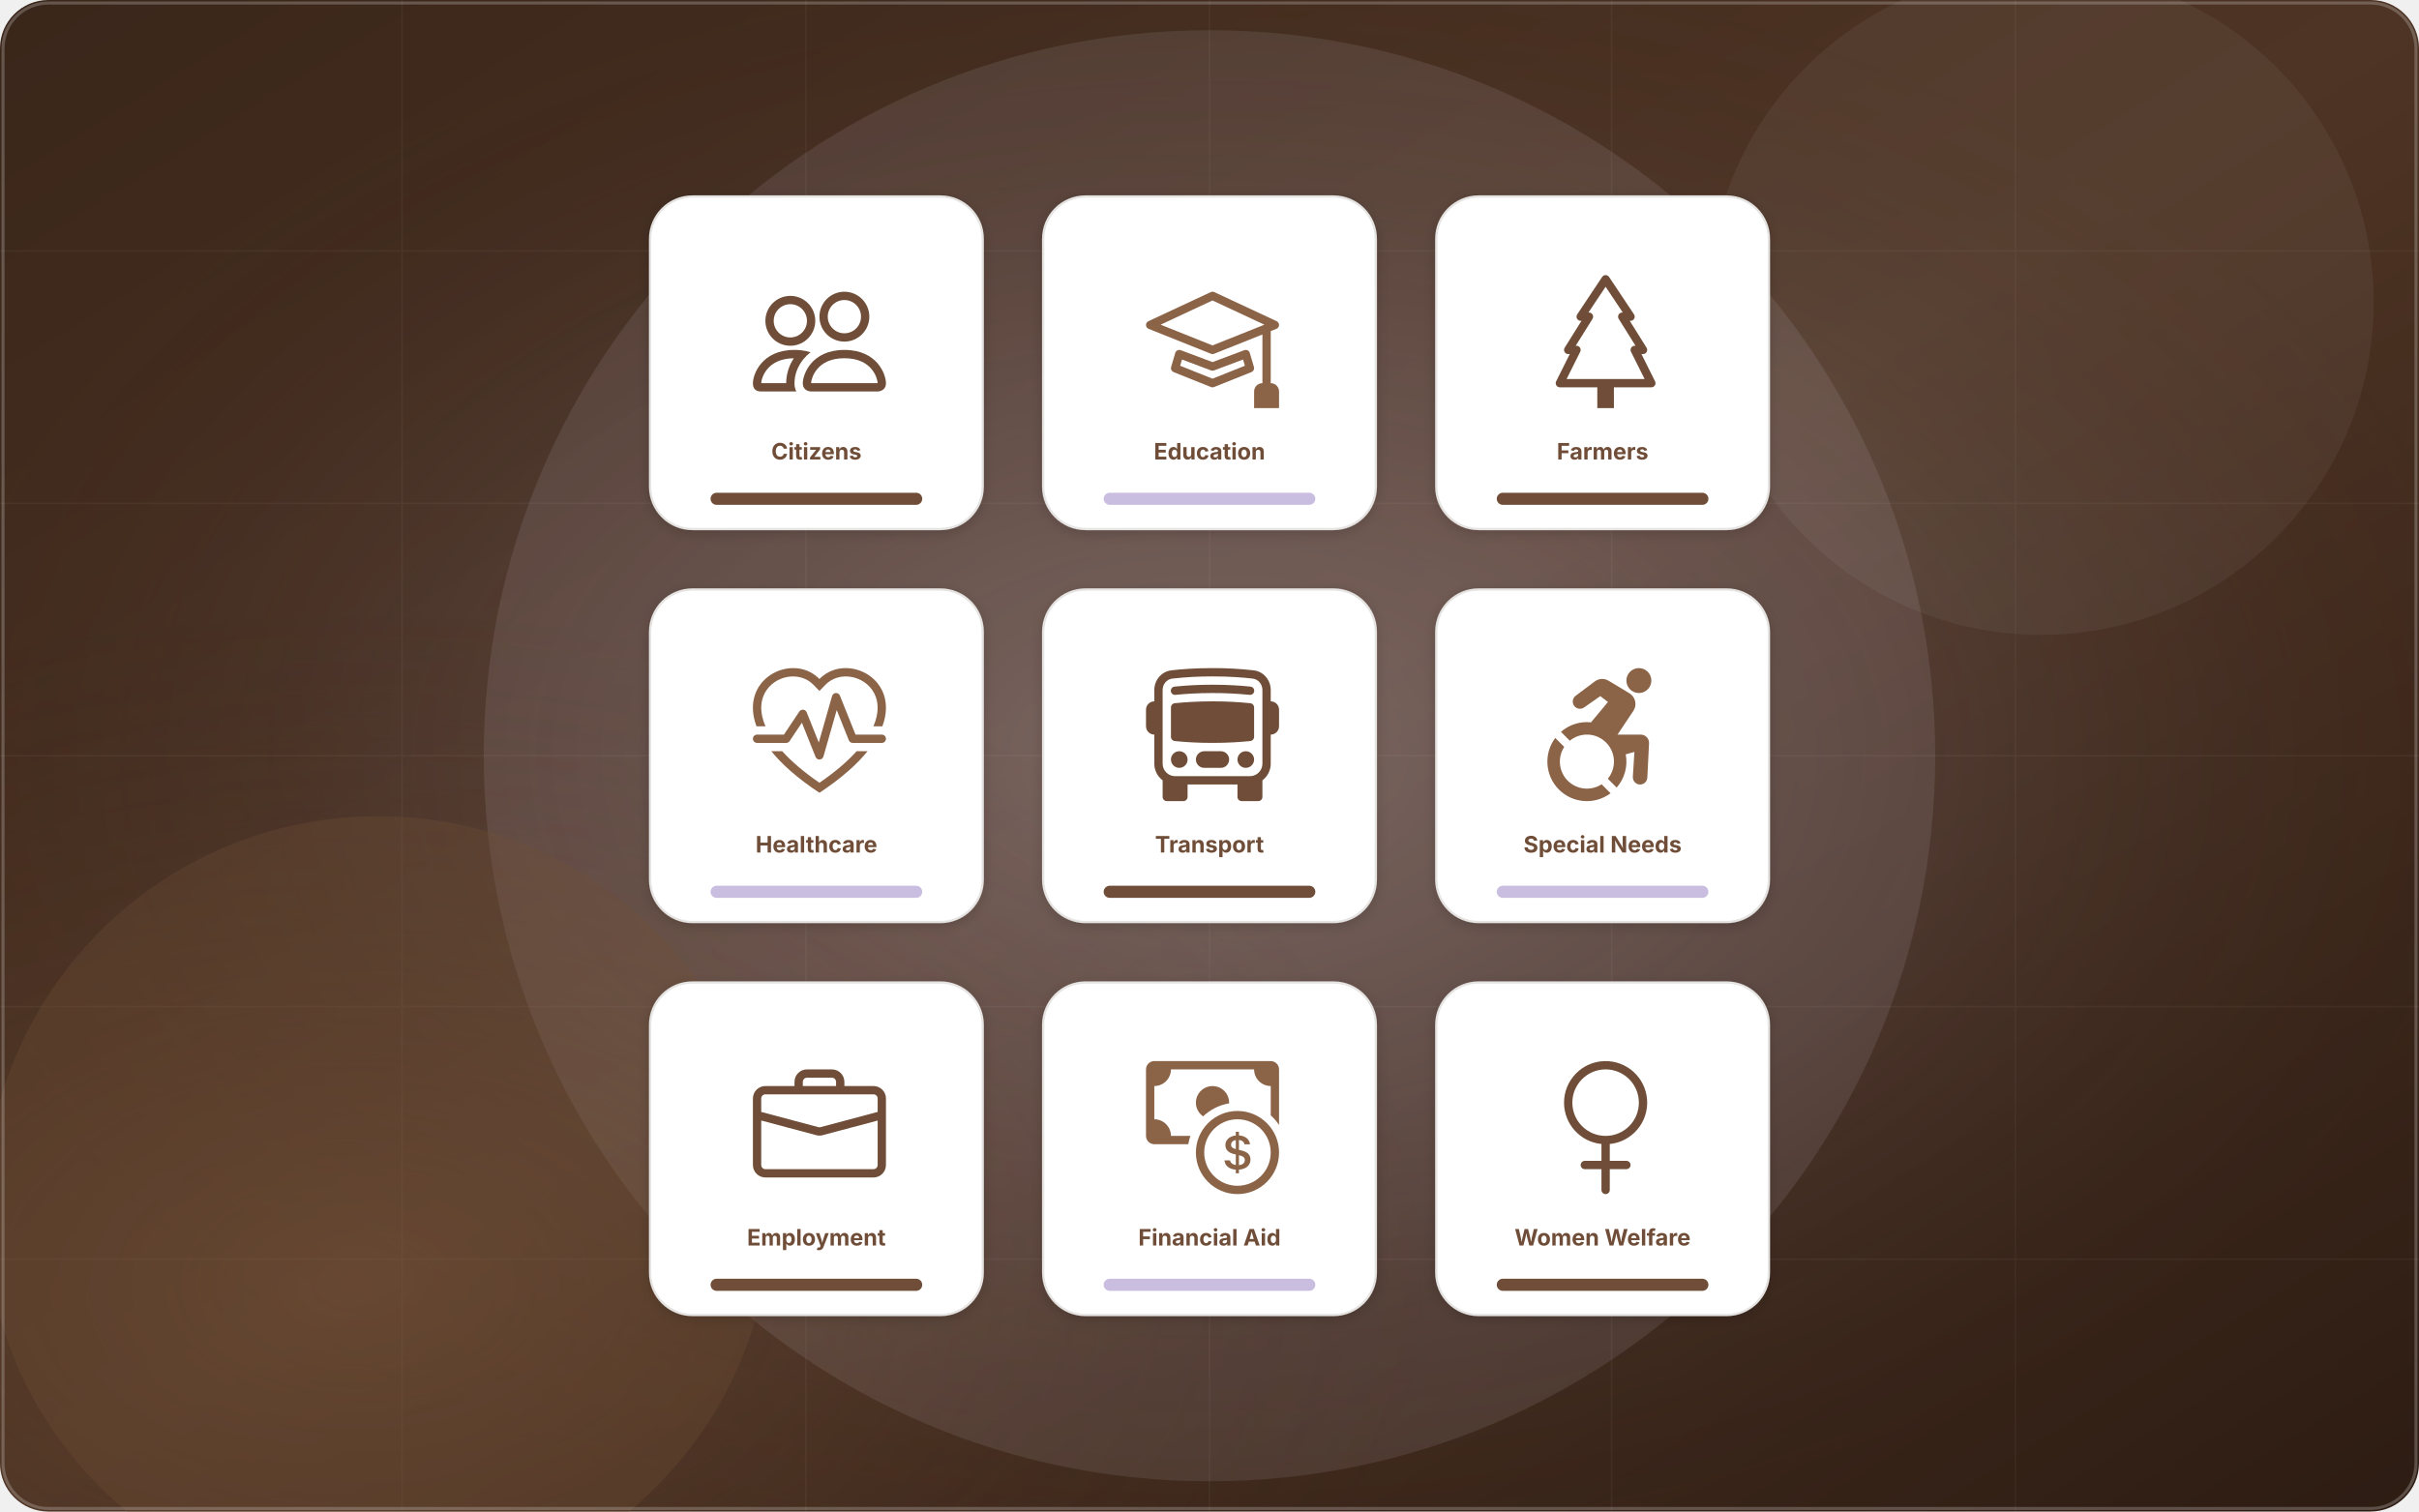
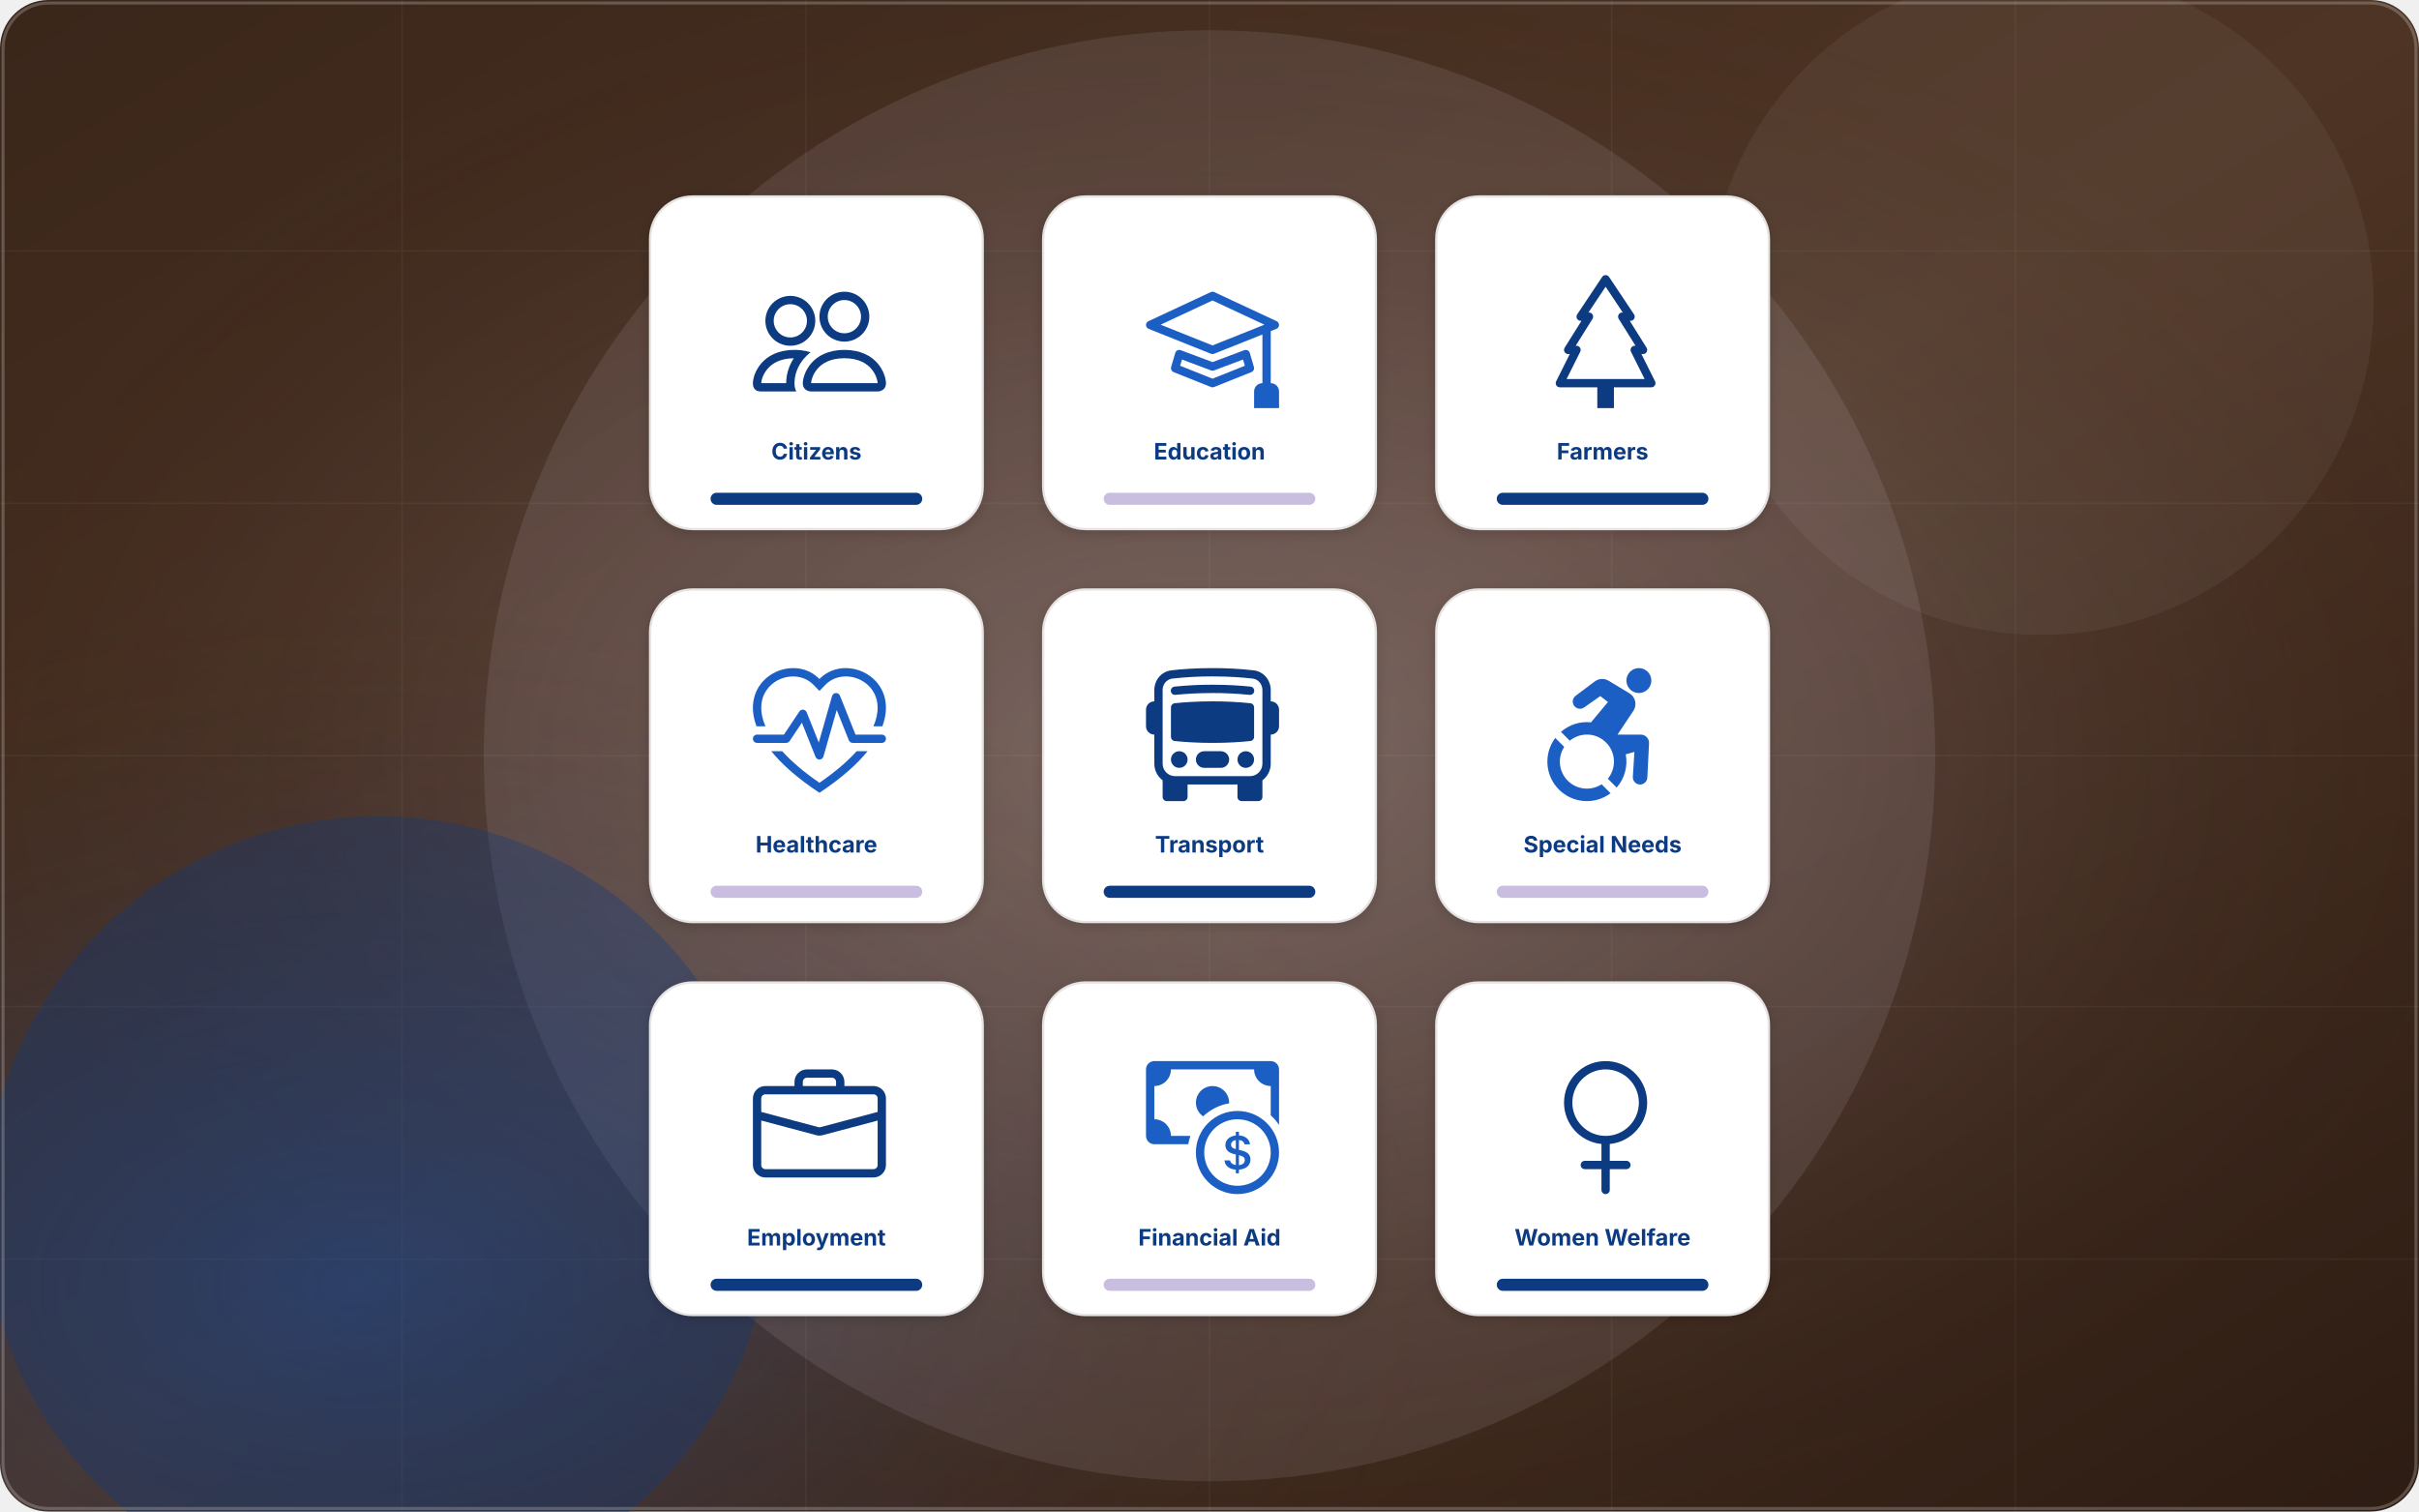
<svg xmlns="http://www.w3.org/2000/svg" viewBox="0 0 1600 1000" width="1600" height="1000">
  <defs>
    <linearGradient id="bgGrad" x1="0%" y1="0%" x2="100%" y2="100%">
      <stop offset="0%" stop-color="#3A261A" />
      <stop offset="50%" stop-color="#4E3424" />
      <stop offset="100%" stop-color="#2D1C13" />
    </linearGradient>
    <radialGradient id="lavenderCenterOrb" cx="50%" cy="50%" r="55%">
      <stop offset="0%" stop-color="#E6E0F0" stop-opacity="0.22" />
      <stop offset="55%" stop-color="#C9BEE0" stop-opacity="0.08" />
      <stop offset="100%" stop-color="#3A261A" stop-opacity="0" />
    </radialGradient>
    <radialGradient id="mochaCornerOrb" cx="15%" cy="85%" r="45%">
-       <stop offset="0%" stop-color="#8B6347" stop-opacity="0.35" />
+       <stop offset="0%" stop-color="#1D5FC4" stop-opacity="0.35" />
      <stop offset="100%" stop-color="#2D1C13" stop-opacity="0" />
    </radialGradient>
    <filter id="cardShadow" x="-20%" y="-15%" width="140%" height="145%">
      <feDropShadow dx="0" dy="10" stdDeviation="14" flood-color="#140B07" flood-opacity="0.30" />
      <feDropShadow dx="0" dy="2" stdDeviation="4" flood-color="#140B07" flood-opacity="0.16" />
    </filter>
  </defs>
  <rect width="1600" height="1000" rx="32" fill="url(#bgGrad)" />
  <rect width="1600" height="1000" rx="32" fill="url(#lavenderCenterOrb)" />
  <rect width="1600" height="1000" rx="32" fill="url(#mochaCornerOrb)" />
  <g stroke="#E5E4E2" stroke-width="1" opacity="0.05">
    <line x1="0" y1="166" x2="1600" y2="166" />
    <line x1="0" y1="333" x2="1600" y2="333" />
    <line x1="0" y1="500" x2="1600" y2="500" />
    <line x1="0" y1="666" x2="1600" y2="666" />
    <line x1="0" y1="833" x2="1600" y2="833" />
    <line x1="266" y1="0" x2="266" y2="1000" />
    <line x1="533" y1="0" x2="533" y2="1000" />
    <line x1="800" y1="0" x2="800" y2="1000" />
    <line x1="1066" y1="0" x2="1066" y2="1000" />
    <line x1="1333" y1="0" x2="1333" y2="1000" />
  </g>
  <circle cx="800" cy="500" r="480" fill="#E6E0F0" opacity="0.10" />
  <circle cx="1350" cy="200" r="220" fill="#E5E4E2" opacity="0.06" />
-   <circle cx="250" cy="800" r="260" fill="#6F4E37" opacity="0.32" />
+   <circle cx="250" cy="800" r="260" fill="#0B3A82" opacity="0.32" />
  <rect x="2" y="2" width="1596" height="996" rx="30" fill="none" stroke="#E5E4E2" stroke-width="2" opacity="0.25" />
  <g id="category-grid" transform="translate(430, 130)">
    <g transform="translate(0, 0)" filter="url(#cardShadow)">
      <rect width="220" height="220" rx="28" fill="#FFFFFF" />
      <rect width="220" height="220" rx="28" fill="none" stroke="#E5E4E2" stroke-width="1.5" />
-       <g transform="translate(68, 52) scale(5.5)" fill="#6F4E37">
+       <g transform="translate(68, 52) scale(5.5)" fill="#0B3A82">
        <path d="M15 14s1 0 1-1-1-4-5-4-5 3-5 4 1 1 1 1zm-7.978-1L7 12.996c.001-.264.167-1.03.76-1.72C8.312 10.629 9.282 10 11 10c1.717 0 2.687.63 3.24 1.276.593.69.758 1.457.76 1.72l-.008.002-.014.002zM11 7a2 2 0 1 0 0-4 2 2 0 0 0 0 4m3-2a3 3 0 1 1-6 0 3 3 0 0 1 6 0M6.936 9.28a6 6 0 0 0-1.23-.247A7 7 0 0 0 5 9c-4 0-5 3-5 4q0 1 1 1h4.216A2.24 2.24 0 0 1 5 13c0-1.01.377-2.042 1.09-2.904.243-.294.526-.569.846-.816M4.92 10A5.5 5.5 0 0 0 4 13H1c0-.26.164-1.03.76-1.724.545-.636 1.492-1.256 3.16-1.275ZM1.5 5.5a3 3 0 1 1 6 0 3 3 0 0 1-6 0m3-2a2 2 0 1 0 0 4 2 2 0 0 0 0-4" />
      </g>
-       <text x="110" y="174" font-family="system-ui, -apple-system, 'Inter', sans-serif" font-size="15" font-weight="700" fill="#6F4E37" text-anchor="middle">Citizens</text>
-       <rect x="40" y="196" width="140" height="8" rx="4" fill="#6F4E37" />
+       <text x="110" y="174" font-family="system-ui, -apple-system, 'Inter', sans-serif" font-size="15" font-weight="700" fill="#0B3A82" text-anchor="middle">Citizens</text>
+       <rect x="40" y="196" width="140" height="8" rx="4" fill="#0B3A82" />
    </g>
    <g transform="translate(260, 0)" filter="url(#cardShadow)">
      <rect width="220" height="220" rx="28" fill="#FFFFFF" />
      <rect width="220" height="220" rx="28" fill="none" stroke="#E5E4E2" stroke-width="1.5" />
-       <g transform="translate(68, 52) scale(5.5)" fill="#8B6347">
+       <g transform="translate(68, 52) scale(5.5)" fill="#1D5FC4">
        <path d="M8.211 2.047a.5.5 0 0 0-.422 0l-7.5 3.5a.5.5 0 0 0 .025.917l7.5 3a.5.5 0 0 0 .372 0L14 7.14V13a1 1 0 0 0-1 1v2h3v-2a1 1 0 0 0-1-1V6.739l.686-.275a.5.5 0 0 0 .025-.917zM8 8.46 1.758 5.965 8 3.052l6.242 2.913z" />
        <path d="M4.176 9.032a.5.5 0 0 0-.656.327l-.5 1.7a.5.5 0 0 0 .294.605l4.5 1.8a.5.5 0 0 0 .372 0l4.5-1.8a.5.5 0 0 0 .294-.605l-.5-1.7a.5.5 0 0 0-.656-.327L8 10.466zm-.068 1.873.22-.748 3.496 1.311a.5.5 0 0 0 .352 0l3.496-1.311.22.748L8 12.46z" />
      </g>
-       <text x="110" y="174" font-family="system-ui, -apple-system, 'Inter', sans-serif" font-size="15" font-weight="700" fill="#6F4E37" text-anchor="middle">Education</text>
+       <text x="110" y="174" font-family="system-ui, -apple-system, 'Inter', sans-serif" font-size="15" font-weight="700" fill="#0B3A82" text-anchor="middle">Education</text>
      <rect x="40" y="196" width="140" height="8" rx="4" fill="#C9BEE0" />
    </g>
    <g transform="translate(520, 0)" filter="url(#cardShadow)">
      <rect width="220" height="220" rx="28" fill="#FFFFFF" />
      <rect width="220" height="220" rx="28" fill="none" stroke="#E5E4E2" stroke-width="1.5" />
-       <g transform="translate(68, 52) scale(5.5)" fill="#6F4E37">
+       <g transform="translate(68, 52) scale(5.5)" fill="#0B3A82">
        <path d="M8.416.223a.5.5 0 0 0-.832 0l-3 4.5A.5.5 0 0 0 5 5.5h.098L3.076 8.735A.5.5 0 0 0 3.5 9.5h.191l-1.638 3.276a.5.5 0 0 0 .447.724H7V16h2v-2.5h4.5a.5.5 0 0 0 .447-.724L12.31 9.5h.191a.5.5 0 0 0 .424-.765L10.902 5.5H11a.5.5 0 0 0 .416-.777zM6.437 4.758A.5.5 0 0 0 6 4.5h-.066L8 1.401 10.066 4.5H10a.5.5 0 0 0-.424.765L11.598 8.5H11.5a.5.5 0 0 0-.447.724L12.69 12.5H3.309l1.638-3.276A.5.5 0 0 0 4.5 8.5h-.098l2.022-3.235a.5.5 0 0 0 .013-.507" />
      </g>
-       <text x="110" y="174" font-family="system-ui, -apple-system, 'Inter', sans-serif" font-size="15" font-weight="700" fill="#6F4E37" text-anchor="middle">Farmers</text>
-       <rect x="40" y="196" width="140" height="8" rx="4" fill="#6F4E37" />
+       <text x="110" y="174" font-family="system-ui, -apple-system, 'Inter', sans-serif" font-size="15" font-weight="700" fill="#0B3A82" text-anchor="middle">Farmers</text>
+       <rect x="40" y="196" width="140" height="8" rx="4" fill="#0B3A82" />
    </g>
    <g transform="translate(0, 260)" filter="url(#cardShadow)">
      <rect width="220" height="220" rx="28" fill="#FFFFFF" />
      <rect width="220" height="220" rx="28" fill="none" stroke="#E5E4E2" stroke-width="1.5" />
-       <g transform="translate(68, 52) scale(5.5)" fill="#8B6347">
+       <g transform="translate(68, 52) scale(5.5)" fill="#1D5FC4">
        <path d="m8 2.748-.717-.737C5.6.281 2.514.878 1.4 3.053.918 3.995.78 5.323 1.508 7H.43c-2.128-5.697 4.165-8.83 7.394-5.857q.09.083.176.171a3 3 0 0 1 .176-.17c3.23-2.974 9.522.159 7.394 5.856h-1.078c.728-1.677.59-3.005.108-3.947C13.486.878 10.4.28 8.717 2.01zM2.212 10h1.315C4.593 11.183 6.05 12.458 8 13.795c1.949-1.337 3.407-2.612 4.473-3.795h1.315c-1.265 1.566-3.14 3.25-5.788 5-2.648-1.75-4.523-3.434-5.788-5" />
        <path d="M10.464 3.314a.5.5 0 0 0-.945.049L7.921 8.956 6.464 5.314a.5.5 0 0 0-.88-.091L3.732 8H.5a.5.5 0 0 0 0 1H4a.5.5 0 0 0 .416-.223l1.473-2.209 1.647 4.118a.5.5 0 0 0 .945-.049l1.598-5.593 1.457 3.642A.5.5 0 0 0 12 9h3.5a.5.5 0 0 0 0-1h-3.162z" />
      </g>
-       <text x="110" y="174" font-family="system-ui, -apple-system, 'Inter', sans-serif" font-size="15" font-weight="700" fill="#6F4E37" text-anchor="middle">Healthcare</text>
+       <text x="110" y="174" font-family="system-ui, -apple-system, 'Inter', sans-serif" font-size="15" font-weight="700" fill="#0B3A82" text-anchor="middle">Healthcare</text>
      <rect x="40" y="196" width="140" height="8" rx="4" fill="#C9BEE0" />
    </g>
    <g transform="translate(260, 260)" filter="url(#cardShadow)">
      <rect width="220" height="220" rx="28" fill="#FFFFFF" />
      <rect width="220" height="220" rx="28" fill="none" stroke="#E5E4E2" stroke-width="1.5" />
-       <g transform="translate(68, 52) scale(5.5)" fill="#6F4E37">
+       <g transform="translate(68, 52) scale(5.5)" fill="#0B3A82">
        <path d="M5 11a1 1 0 1 1-2 0 1 1 0 0 1 2 0m8 0a1 1 0 1 1-2 0 1 1 0 0 1 2 0m-6-1a1 1 0 1 0 0 2h2a1 1 0 1 0 0-2zm1-6c-1.876 0-3.426.109-4.552.226A.5.5 0 0 0 3 4.723v3.554a.5.5 0 0 0 .448.497C4.574 8.891 6.124 9 8 9s3.426-.109 4.552-.226A.5.5 0 0 0 13 8.277V4.723a.5.5 0 0 0-.448-.497A44 44 0 0 0 8 4m0-1c-1.837 0-3.353.107-4.448.22a.5.5 0 1 1-.104-.994A44 44 0 0 1 8 2c1.876 0 3.426.109 4.552.226a.5.5 0 1 1-.104.994A43 43 0 0 0 8 3" />
        <path d="M15 8a1 1 0 0 0 1-1V5a1 1 0 0 0-1-1V2.64c0-1.188-.845-2.232-2.064-2.372A44 44 0 0 0 8 0C5.9 0 4.208.136 3.064.268 1.845.408 1 1.452 1 2.64V4a1 1 0 0 0-1 1v2a1 1 0 0 0 1 1v3.5c0 .818.393 1.544 1 2v2a.5.5 0 0 0 .5.5h2a.5.5 0 0 0 .5-.5V14h6v1.5a.5.5 0 0 0 .5.5h2a.5.5 0 0 0 .5-.5v-2c.607-.456 1-1.182 1-2zM8 1c2.056 0 3.71.134 4.822.261.676.078 1.178.66 1.178 1.379v8.86a1.5 1.5 0 0 1-1.5 1.5h-9A1.5 1.5 0 0 1 2 11.5V2.64c0-.72.502-1.301 1.178-1.379A43 43 0 0 1 8 1" />
      </g>
-       <text x="110" y="174" font-family="system-ui, -apple-system, 'Inter', sans-serif" font-size="15" font-weight="700" fill="#6F4E37" text-anchor="middle">Transport</text>
-       <rect x="40" y="196" width="140" height="8" rx="4" fill="#6F4E37" />
+       <text x="110" y="174" font-family="system-ui, -apple-system, 'Inter', sans-serif" font-size="15" font-weight="700" fill="#0B3A82" text-anchor="middle">Transport</text>
+       <rect x="40" y="196" width="140" height="8" rx="4" fill="#0B3A82" />
    </g>
    <g transform="translate(520, 260)" filter="url(#cardShadow)">
      <rect width="220" height="220" rx="28" fill="#FFFFFF" />
      <rect width="220" height="220" rx="28" fill="none" stroke="#E5E4E2" stroke-width="1.5" />
-       <g transform="translate(68, 52) scale(5.5)" fill="#8B6347">
+       <g transform="translate(68, 52) scale(5.5)" fill="#1D5FC4">
        <path d="M12 3a1.5 1.5 0 1 0 0-3 1.5 1.5 0 0 0 0 3m-.663 2.146a1.5 1.5 0 0 0-.47-2.115l-2.5-1.508a1.5 1.5 0 0 0-1.676.086l-2.329 1.75a.866.866 0 0 0 1.051 1.375L7.361 3.37l.922.71-2.038 2.445A4.73 4.73 0 0 0 2.628 7.67l1.064 1.065a3.25 3.25 0 0 1 4.574 4.574l1.064 1.063a4.73 4.73 0 0 0 1.09-3.998l1.043-.292-.187 2.991a.872.872 0 1 0 1.741.098l.206-4.121A1 1 0 0 0 12.224 8h-2.79zM3.023 9.48a3.25 3.25 0 0 0 4.496 4.496l1.077 1.077a4.75 4.75 0 0 1-6.65-6.65z" />
      </g>
-       <text x="110" y="174" font-family="system-ui, -apple-system, 'Inter', sans-serif" font-size="15" font-weight="700" fill="#6F4E37" text-anchor="middle">Special Needs</text>
+       <text x="110" y="174" font-family="system-ui, -apple-system, 'Inter', sans-serif" font-size="15" font-weight="700" fill="#0B3A82" text-anchor="middle">Special Needs</text>
      <rect x="40" y="196" width="140" height="8" rx="4" fill="#C9BEE0" />
    </g>
    <g transform="translate(0, 520)" filter="url(#cardShadow)">
      <rect width="220" height="220" rx="28" fill="#FFFFFF" />
      <rect width="220" height="220" rx="28" fill="none" stroke="#E5E4E2" stroke-width="1.5" />
-       <g transform="translate(68, 52) scale(5.5)" fill="#6F4E37">
+       <g transform="translate(68, 52) scale(5.5)" fill="#0B3A82">
        <path d="M6.5 1A1.5 1.5 0 0 0 5 2.5V3H1.5A1.5 1.5 0 0 0 0 4.5v8A1.5 1.5 0 0 0 1.5 14h13a1.5 1.5 0 0 0 1.5-1.5v-8A1.5 1.5 0 0 0 14.5 3H11v-.5A1.5 1.5 0 0 0 9.5 1zm0 1h3a.5.5 0 0 1 .5.5V3H6v-.5a.5.5 0 0 1 .5-.5m1.886 6.914L15 7.151V12.5a.5.5 0 0 1-.5.5h-13a.5.5 0 0 1-.5-.5V7.15l6.614 1.764a1.5 1.5 0 0 0 .772 0M1.5 4h13a.5.5 0 0 1 .5.5v1.616L8.129 7.948a.5.5 0 0 1-.258 0L1 6.116V4.5a.5.5 0 0 1 .5-.5" />
      </g>
-       <text x="110" y="174" font-family="system-ui, -apple-system, 'Inter', sans-serif" font-size="15" font-weight="700" fill="#6F4E37" text-anchor="middle">Employment</text>
-       <rect x="40" y="196" width="140" height="8" rx="4" fill="#6F4E37" />
+       <text x="110" y="174" font-family="system-ui, -apple-system, 'Inter', sans-serif" font-size="15" font-weight="700" fill="#0B3A82" text-anchor="middle">Employment</text>
+       <rect x="40" y="196" width="140" height="8" rx="4" fill="#0B3A82" />
    </g>
    <g transform="translate(260, 520)" filter="url(#cardShadow)">
      <rect width="220" height="220" rx="28" fill="#FFFFFF" />
      <rect width="220" height="220" rx="28" fill="none" stroke="#E5E4E2" stroke-width="1.5" />
-       <g transform="translate(68, 52) scale(5.5)" fill="#8B6347">
+       <g transform="translate(68, 52) scale(5.5)" fill="#1D5FC4">
        <path fill-rule="evenodd" d="M11 15a4 4 0 1 0 0-8 4 4 0 0 0 0 8m5-4a5 5 0 1 1-10 0 5 5 0 0 1 10 0" />
        <path d="M9.438 11.944c.047.596.518 1.06 1.363 1.116v.44h.375v-.443c.875-.061 1.386-.529 1.386-1.207 0-.618-.39-.936-1.09-1.1l-.296-.07v-1.2c.376.043.614.248.671.532h.658c-.047-.575-.54-1.024-1.329-1.073V8.5h-.375v.45c-.747.073-1.255.522-1.255 1.158 0 .562.378.92 1.007 1.066l.248.061v1.272c-.384-.058-.639-.27-.696-.563h-.668zm1.36-1.354c-.369-.085-.569-.26-.569-.522 0-.294.216-.514.572-.578v1.1zm.432.746c.449.104.655.272.655.569 0 .339-.257.571-.709.614v-1.195z" />
        <path d="M1 0a1 1 0 0 0-1 1v8a1 1 0 0 0 1 1h4.083q.088-.517.258-1H3a2 2 0 0 0-2-2V3a2 2 0 0 0 2-2h10a2 2 0 0 0 2 2v3.528c.38.34.717.728 1 1.154V1a1 1 0 0 0-1-1z" />
        <path d="M9.998 5.083 10 5a2 2 0 1 0-3.132 1.65 6 6 0 0 1 3.13-1.567" />
      </g>
-       <text x="110" y="174" font-family="system-ui, -apple-system, 'Inter', sans-serif" font-size="15" font-weight="700" fill="#6F4E37" text-anchor="middle">Financial Aid</text>
+       <text x="110" y="174" font-family="system-ui, -apple-system, 'Inter', sans-serif" font-size="15" font-weight="700" fill="#0B3A82" text-anchor="middle">Financial Aid</text>
      <rect x="40" y="196" width="140" height="8" rx="4" fill="#C9BEE0" />
    </g>
    <g transform="translate(520, 520)" filter="url(#cardShadow)">
      <rect width="220" height="220" rx="28" fill="#FFFFFF" />
      <rect width="220" height="220" rx="28" fill="none" stroke="#E5E4E2" stroke-width="1.5" />
-       <g transform="translate(68, 52) scale(5.5)" fill="#6F4E37">
+       <g transform="translate(68, 52) scale(5.5)" fill="#0B3A82">
        <path fill-rule="evenodd" d="M8 1a4 4 0 1 0 0 8 4 4 0 0 0 0-8M3 5a5 5 0 1 1 5.5 4.975V12h2a.5.5 0 0 1 0 1h-2v2.5a.5.5 0 0 1-1 0V13h-2a.5.5 0 0 1 0-1h2V9.975A5 5 0 0 1 3 5" />
      </g>
-       <text x="110" y="174" font-family="system-ui, -apple-system, 'Inter', sans-serif" font-size="15" font-weight="700" fill="#6F4E37" text-anchor="middle">Women Welfare</text>
-       <rect x="40" y="196" width="140" height="8" rx="4" fill="#6F4E37" />
+       <text x="110" y="174" font-family="system-ui, -apple-system, 'Inter', sans-serif" font-size="15" font-weight="700" fill="#0B3A82" text-anchor="middle">Women Welfare</text>
+       <rect x="40" y="196" width="140" height="8" rx="4" fill="#0B3A82" />
    </g>
  </g>
</svg>
